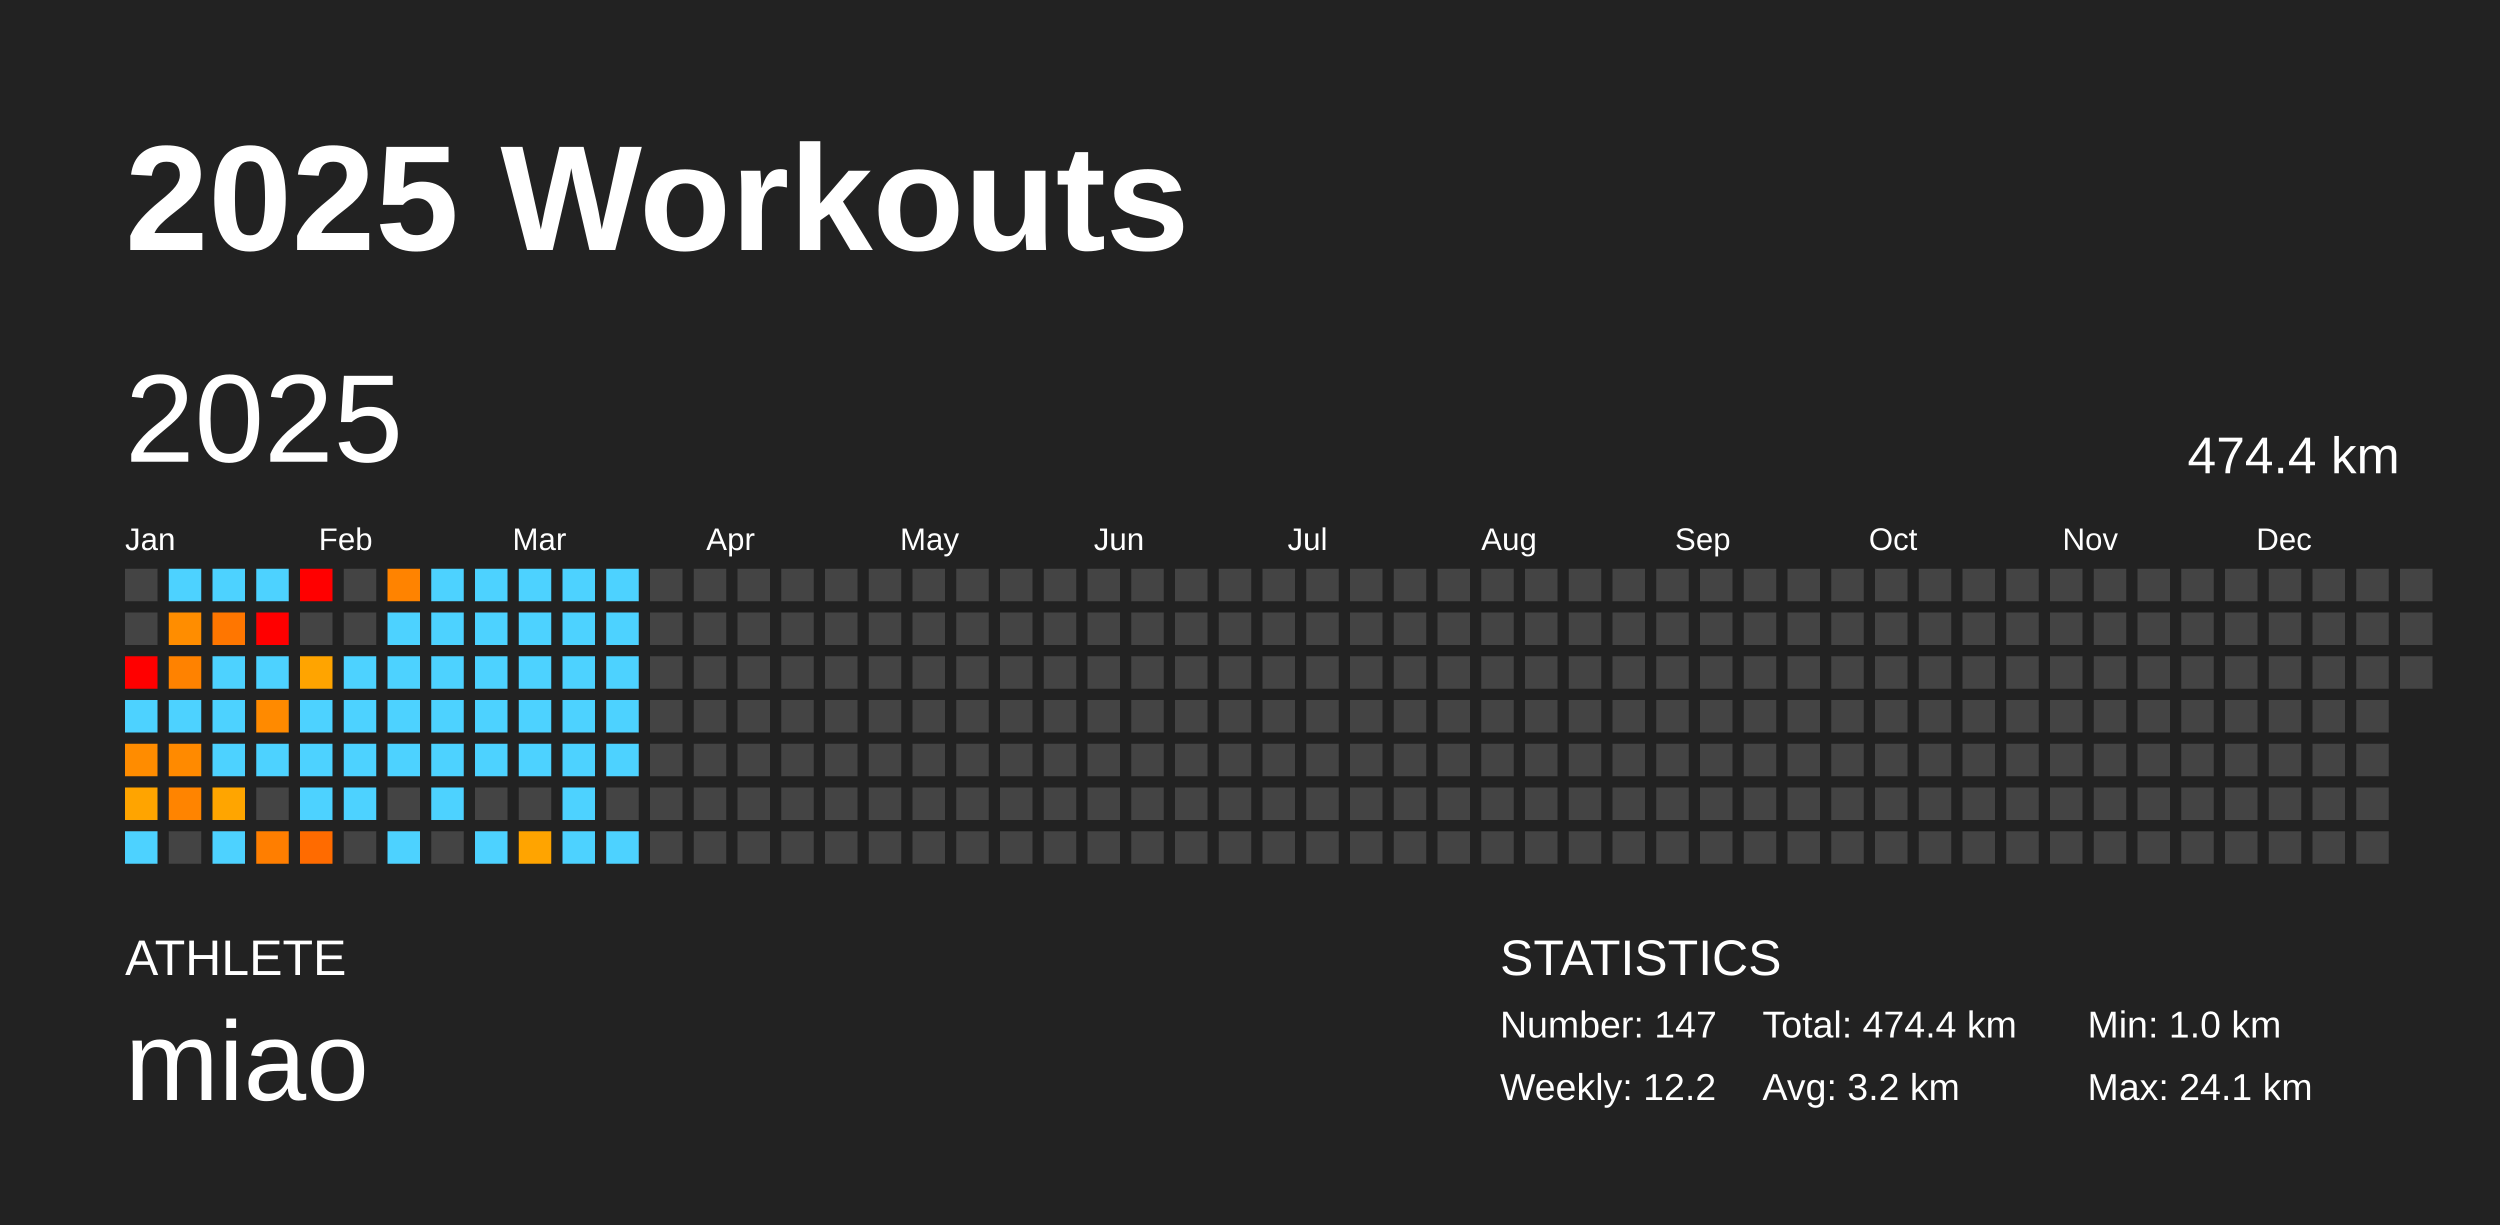
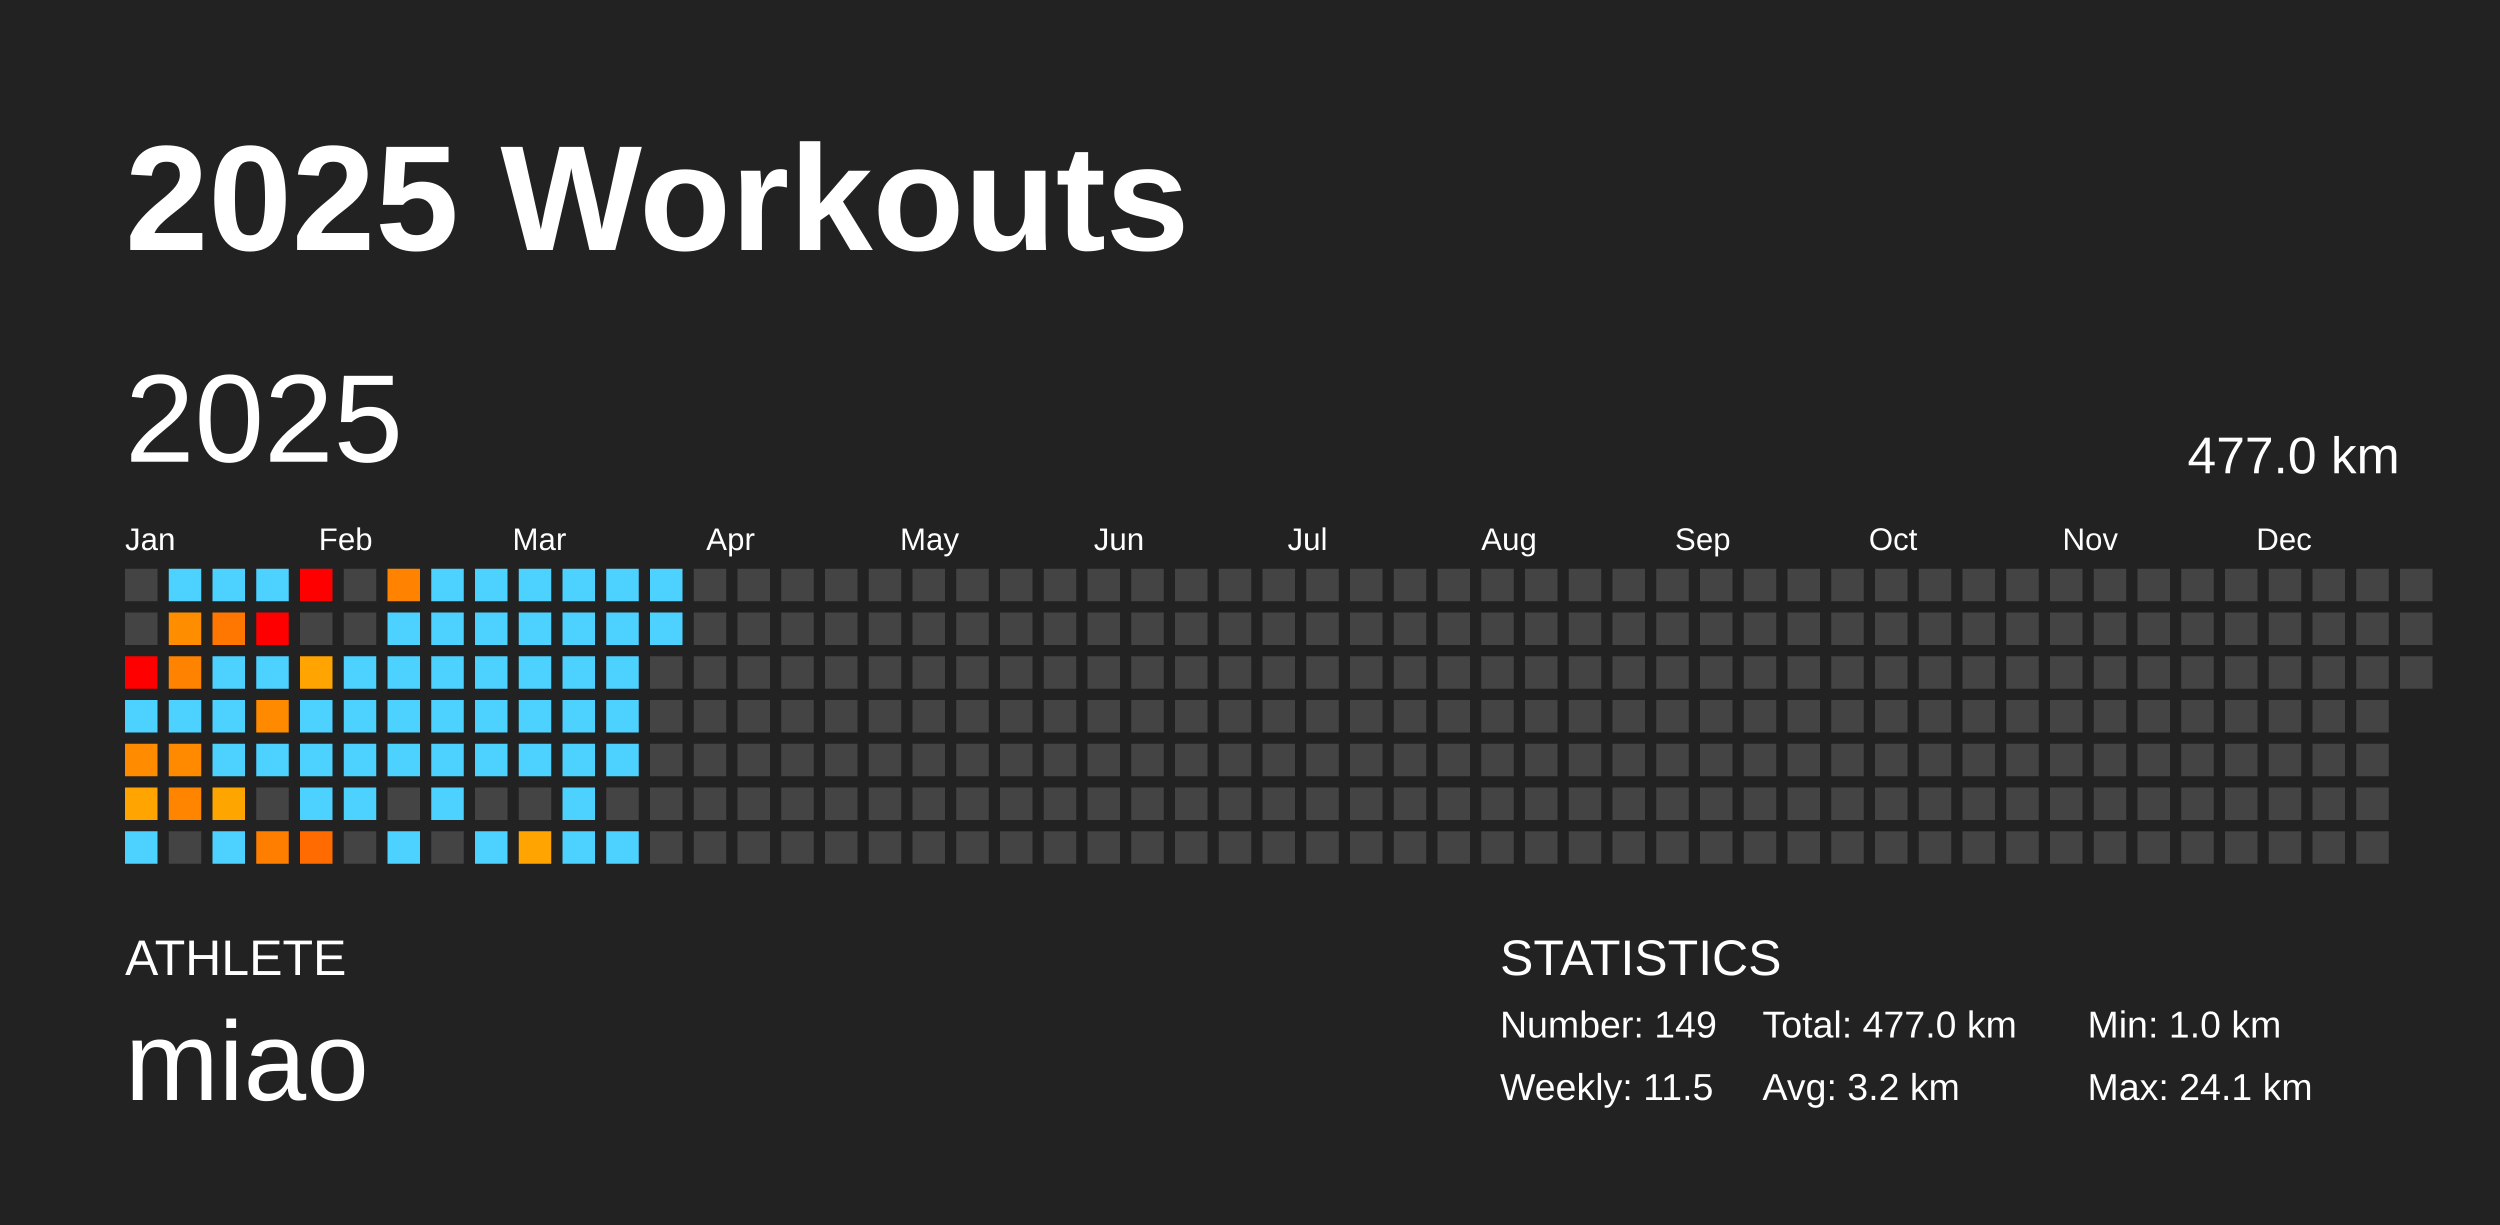
<svg xmlns="http://www.w3.org/2000/svg" baseProfile="full" height="98mm" version="1.1" viewBox="0,0,200,98" width="200mm">
  <defs />
  <rect fill="#222222" height="98" width="200" x="0" y="0" />
  <text fill="#FFFFFF" style="font-size:12px; font-family:Arial; font-weight:bold;" x="10" y="20">2025 Workouts</text>
  <text fill="#FFFFFF" style="font-size:4px; font-family:Arial" x="10" y="78">ATHLETE</text>
  <text fill="#FFFFFF" style="font-size:9px; font-family:Arial" x="10" y="88">miao</text>
  <text fill="#FFFFFF" style="font-size:4px; font-family:Arial" x="120" y="78">STATISTICS</text>
-   <text fill="#FFFFFF" style="font-size:3px; font-family:Arial" x="120" y="83">Number: 147</text>
-   <text fill="#FFFFFF" style="font-size:3px; font-family:Arial" x="120" y="88">Weekly: 12.2</text>
-   <text fill="#FFFFFF" style="font-size:3px; font-family:Arial" x="141" y="83">Total: 474.4 km</text>
+   <text fill="#FFFFFF" style="font-size:3px; font-family:Arial" x="120" y="83">Number: 149</text>
+   <text fill="#FFFFFF" style="font-size:3px; font-family:Arial" x="120" y="88">Weekly: 11.5</text>
+   <text fill="#FFFFFF" style="font-size:3px; font-family:Arial" x="141" y="83">Total: 477.0 km</text>
  <text fill="#FFFFFF" style="font-size:3px; font-family:Arial" x="141" y="88">Avg: 3.2 km</text>
  <text fill="#FFFFFF" style="font-size:3px; font-family:Arial" x="167" y="83">Min: 1.0 km</text>
  <text fill="#FFFFFF" style="font-size:3px; font-family:Arial" x="167" y="88">Max: 24.1 km</text>
  <text dominant-baseline="hanging" fill="#FFFFFF" style="font-size:10.0px; font-family:Arial;" x="10" y="30">2025</text>
-   <text dominant-baseline="hanging" fill="#FFFFFF" style="font-size:4.125px; font-family:Arial;" x="175" y="35">474.4 km</text>
+   <text dominant-baseline="hanging" fill="#FFFFFF" style="font-size:4.125px; font-family:Arial;" x="175" y="35">477.0 km</text>
  <text fill="#FFFFFF" style="font-size:2.5px; font-family:Arial" x="10.0" y="44">Jan</text>
  <text fill="#FFFFFF" style="font-size:2.5px; font-family:Arial" x="25.5" y="44">Feb</text>
  <text fill="#FFFFFF" style="font-size:2.5px; font-family:Arial" x="41.0" y="44">Mar</text>
  <text fill="#FFFFFF" style="font-size:2.5px; font-family:Arial" x="56.5" y="44">Apr</text>
  <text fill="#FFFFFF" style="font-size:2.5px; font-family:Arial" x="72.0" y="44">May</text>
  <text fill="#FFFFFF" style="font-size:2.5px; font-family:Arial" x="87.5" y="44">Jun</text>
  <text fill="#FFFFFF" style="font-size:2.5px; font-family:Arial" x="103.0" y="44">Jul</text>
  <text fill="#FFFFFF" style="font-size:2.5px; font-family:Arial" x="118.5" y="44">Aug</text>
  <text fill="#FFFFFF" style="font-size:2.5px; font-family:Arial" x="134.0" y="44">Sep</text>
  <text fill="#FFFFFF" style="font-size:2.5px; font-family:Arial" x="149.5" y="44">Oct</text>
  <text fill="#FFFFFF" style="font-size:2.5px; font-family:Arial" x="165.0" y="44">Nov</text>
  <text fill="#FFFFFF" style="font-size:2.5px; font-family:Arial" x="180.5" y="44">Dec</text>
  <rect fill="#444444" height="2.6" width="2.6" x="10.0" y="45.5" />
  <rect fill="#444444" height="2.6" width="2.6" x="10.0" y="49.0" />
  <rect fill="red" height="2.6" width="2.6" x="10.0" y="52.5" />
  <rect fill="#4dd2ff" height="2.6" width="2.6" x="10.0" y="56.0" />
  <rect fill="#ff8c00" height="2.6" width="2.6" x="10.0" y="59.5" />
  <rect fill="#ffa400" height="2.6" width="2.6" x="10.0" y="63.0" />
  <rect fill="#4dd2ff" height="2.6" width="2.6" x="10.0" y="66.5" />
  <rect fill="#4dd2ff" height="2.6" width="2.6" x="13.5" y="45.5" />
  <rect fill="#ff8d00" height="2.6" width="2.6" x="13.5" y="49.0" />
  <rect fill="#ff8200" height="2.6" width="2.6" x="13.5" y="52.5" />
  <rect fill="#4dd2ff" height="2.6" width="2.6" x="13.5" y="56.0" />
  <rect fill="#ff8a00" height="2.6" width="2.6" x="13.5" y="59.5" />
  <rect fill="#ff8400" height="2.6" width="2.6" x="13.5" y="63.0" />
  <rect fill="#444444" height="2.6" width="2.6" x="13.5" y="66.5" />
  <rect fill="#4dd2ff" height="2.6" width="2.6" x="17.0" y="45.5" />
  <rect fill="#ff7600" height="2.6" width="2.6" x="17.0" y="49.0" />
  <rect fill="#4dd2ff" height="2.6" width="2.6" x="17.0" y="52.5" />
  <rect fill="#4dd2ff" height="2.6" width="2.6" x="17.0" y="56.0" />
  <rect fill="#4dd2ff" height="2.6" width="2.6" x="17.0" y="59.5" />
  <rect fill="#ffa500" height="2.6" width="2.6" x="17.0" y="63.0" />
  <rect fill="#4dd2ff" height="2.6" width="2.6" x="17.0" y="66.5" />
  <rect fill="#4dd2ff" height="2.6" width="2.6" x="20.5" y="45.5" />
  <rect fill="red" height="2.6" width="2.6" x="20.5" y="49.0" />
  <rect fill="#4dd2ff" height="2.6" width="2.6" x="20.5" y="52.5" />
  <rect fill="#ff8a00" height="2.6" width="2.6" x="20.5" y="56.0" />
  <rect fill="#4dd2ff" height="2.6" width="2.6" x="20.5" y="59.5" />
  <rect fill="#444444" height="2.6" width="2.6" x="20.5" y="63.0" />
  <rect fill="#ff7e00" height="2.6" width="2.6" x="20.5" y="66.5" />
  <rect fill="red" height="2.6" width="2.6" x="24.0" y="45.5" />
  <rect fill="#444444" height="2.6" width="2.6" x="24.0" y="49.0" />
  <rect fill="#ffa400" height="2.6" width="2.6" x="24.0" y="52.5" />
  <rect fill="#4dd2ff" height="2.6" width="2.6" x="24.0" y="56.0" />
  <rect fill="#4dd2ff" height="2.6" width="2.6" x="24.0" y="59.5" />
  <rect fill="#4dd2ff" height="2.6" width="2.6" x="24.0" y="63.0" />
  <rect fill="#ff6b00" height="2.6" width="2.6" x="24.0" y="66.5" />
  <rect fill="#444444" height="2.6" width="2.6" x="27.5" y="45.5" />
  <rect fill="#444444" height="2.6" width="2.6" x="27.5" y="49.0" />
  <rect fill="#4dd2ff" height="2.6" width="2.6" x="27.5" y="52.5" />
  <rect fill="#4dd2ff" height="2.6" width="2.6" x="27.5" y="56.0" />
  <rect fill="#4dd2ff" height="2.6" width="2.6" x="27.5" y="59.5" />
  <rect fill="#4dd2ff" height="2.6" width="2.6" x="27.5" y="63.0" />
  <rect fill="#444444" height="2.6" width="2.6" x="27.5" y="66.5" />
  <rect fill="#ff8300" height="2.6" width="2.6" x="31.0" y="45.5" />
  <rect fill="#4dd2ff" height="2.6" width="2.6" x="31.0" y="49.0" />
  <rect fill="#4dd2ff" height="2.6" width="2.6" x="31.0" y="52.5" />
  <rect fill="#4dd2ff" height="2.6" width="2.6" x="31.0" y="56.0" />
  <rect fill="#4dd2ff" height="2.6" width="2.6" x="31.0" y="59.5" />
  <rect fill="#444444" height="2.6" width="2.6" x="31.0" y="63.0" />
  <rect fill="#4dd2ff" height="2.6" width="2.6" x="31.0" y="66.5" />
  <rect fill="#4dd2ff" height="2.6" width="2.6" x="34.5" y="45.5" />
  <rect fill="#4dd2ff" height="2.6" width="2.6" x="34.5" y="49.0" />
  <rect fill="#4dd2ff" height="2.6" width="2.6" x="34.5" y="52.5" />
  <rect fill="#4dd2ff" height="2.6" width="2.6" x="34.5" y="56.0" />
  <rect fill="#4dd2ff" height="2.6" width="2.6" x="34.5" y="59.5" />
  <rect fill="#4dd2ff" height="2.6" width="2.6" x="34.5" y="63.0" />
  <rect fill="#444444" height="2.6" width="2.6" x="34.5" y="66.5" />
  <rect fill="#4dd2ff" height="2.6" width="2.6" x="38.0" y="45.5" />
  <rect fill="#4dd2ff" height="2.6" width="2.6" x="38.0" y="49.0" />
  <rect fill="#4dd2ff" height="2.6" width="2.6" x="38.0" y="52.5" />
  <rect fill="#4dd2ff" height="2.6" width="2.6" x="38.0" y="56.0" />
  <rect fill="#4dd2ff" height="2.6" width="2.6" x="38.0" y="59.5" />
  <rect fill="#444444" height="2.6" width="2.6" x="38.0" y="63.0" />
  <rect fill="#4dd2ff" height="2.6" width="2.6" x="38.0" y="66.5" />
  <rect fill="#4dd2ff" height="2.6" width="2.6" x="41.5" y="45.5" />
  <rect fill="#4dd2ff" height="2.6" width="2.6" x="41.5" y="49.0" />
  <rect fill="#4dd2ff" height="2.6" width="2.6" x="41.5" y="52.5" />
  <rect fill="#4dd2ff" height="2.6" width="2.6" x="41.5" y="56.0" />
  <rect fill="#4dd2ff" height="2.6" width="2.6" x="41.5" y="59.5" />
  <rect fill="#444444" height="2.6" width="2.6" x="41.5" y="63.0" />
  <rect fill="#ffa400" height="2.6" width="2.6" x="41.5" y="66.5" />
  <rect fill="#4dd2ff" height="2.6" width="2.6" x="45.0" y="45.5" />
  <rect fill="#4dd2ff" height="2.6" width="2.6" x="45.0" y="49.0" />
  <rect fill="#4dd2ff" height="2.6" width="2.6" x="45.0" y="52.5" />
  <rect fill="#4dd2ff" height="2.6" width="2.6" x="45.0" y="56.0" />
  <rect fill="#4dd2ff" height="2.6" width="2.6" x="45.0" y="59.5" />
  <rect fill="#4dd2ff" height="2.6" width="2.6" x="45.0" y="63.0" />
  <rect fill="#4dd2ff" height="2.6" width="2.6" x="45.0" y="66.5" />
  <rect fill="#4dd2ff" height="2.6" width="2.6" x="48.5" y="45.5" />
  <rect fill="#4dd2ff" height="2.6" width="2.6" x="48.5" y="49.0" />
  <rect fill="#4dd2ff" height="2.6" width="2.6" x="48.5" y="52.5" />
  <rect fill="#4dd2ff" height="2.6" width="2.6" x="48.5" y="56.0" />
  <rect fill="#4dd2ff" height="2.6" width="2.6" x="48.5" y="59.5" />
  <rect fill="#444444" height="2.6" width="2.6" x="48.5" y="63.0" />
  <rect fill="#4dd2ff" height="2.6" width="2.6" x="48.5" y="66.5" />
-   <rect fill="#444444" height="2.6" width="2.6" x="52.0" y="45.5" />
-   <rect fill="#444444" height="2.6" width="2.6" x="52.0" y="49.0" />
+   <rect fill="#4dd2ff" height="2.6" width="2.6" x="52.0" y="45.5" />
+   <rect fill="#4dd2ff" height="2.6" width="2.6" x="52.0" y="49.0" />
  <rect fill="#444444" height="2.6" width="2.6" x="52.0" y="52.5" />
  <rect fill="#444444" height="2.6" width="2.6" x="52.0" y="56.0" />
  <rect fill="#444444" height="2.6" width="2.6" x="52.0" y="59.5" />
  <rect fill="#444444" height="2.6" width="2.6" x="52.0" y="63.0" />
  <rect fill="#444444" height="2.6" width="2.6" x="52.0" y="66.5" />
  <rect fill="#444444" height="2.6" width="2.6" x="55.5" y="45.5" />
  <rect fill="#444444" height="2.6" width="2.6" x="55.5" y="49.0" />
  <rect fill="#444444" height="2.6" width="2.6" x="55.5" y="52.5" />
  <rect fill="#444444" height="2.6" width="2.6" x="55.5" y="56.0" />
  <rect fill="#444444" height="2.6" width="2.6" x="55.5" y="59.5" />
  <rect fill="#444444" height="2.6" width="2.6" x="55.5" y="63.0" />
  <rect fill="#444444" height="2.6" width="2.6" x="55.5" y="66.5" />
  <rect fill="#444444" height="2.6" width="2.6" x="59.0" y="45.5" />
  <rect fill="#444444" height="2.6" width="2.6" x="59.0" y="49.0" />
  <rect fill="#444444" height="2.6" width="2.6" x="59.0" y="52.5" />
  <rect fill="#444444" height="2.6" width="2.6" x="59.0" y="56.0" />
  <rect fill="#444444" height="2.6" width="2.6" x="59.0" y="59.5" />
  <rect fill="#444444" height="2.6" width="2.6" x="59.0" y="63.0" />
  <rect fill="#444444" height="2.6" width="2.6" x="59.0" y="66.5" />
  <rect fill="#444444" height="2.6" width="2.6" x="62.5" y="45.5" />
  <rect fill="#444444" height="2.6" width="2.6" x="62.5" y="49.0" />
  <rect fill="#444444" height="2.6" width="2.6" x="62.5" y="52.5" />
  <rect fill="#444444" height="2.6" width="2.6" x="62.5" y="56.0" />
  <rect fill="#444444" height="2.6" width="2.6" x="62.5" y="59.5" />
  <rect fill="#444444" height="2.6" width="2.6" x="62.5" y="63.0" />
  <rect fill="#444444" height="2.6" width="2.6" x="62.5" y="66.5" />
  <rect fill="#444444" height="2.6" width="2.6" x="66.0" y="45.5" />
  <rect fill="#444444" height="2.6" width="2.6" x="66.0" y="49.0" />
  <rect fill="#444444" height="2.6" width="2.6" x="66.0" y="52.5" />
  <rect fill="#444444" height="2.6" width="2.6" x="66.0" y="56.0" />
  <rect fill="#444444" height="2.6" width="2.6" x="66.0" y="59.5" />
  <rect fill="#444444" height="2.6" width="2.6" x="66.0" y="63.0" />
  <rect fill="#444444" height="2.6" width="2.6" x="66.0" y="66.5" />
  <rect fill="#444444" height="2.6" width="2.6" x="69.5" y="45.5" />
  <rect fill="#444444" height="2.6" width="2.6" x="69.5" y="49.0" />
  <rect fill="#444444" height="2.6" width="2.6" x="69.5" y="52.5" />
  <rect fill="#444444" height="2.6" width="2.6" x="69.5" y="56.0" />
  <rect fill="#444444" height="2.6" width="2.6" x="69.5" y="59.5" />
  <rect fill="#444444" height="2.6" width="2.6" x="69.5" y="63.0" />
  <rect fill="#444444" height="2.6" width="2.6" x="69.5" y="66.5" />
  <rect fill="#444444" height="2.6" width="2.6" x="73.0" y="45.5" />
  <rect fill="#444444" height="2.6" width="2.6" x="73.0" y="49.0" />
  <rect fill="#444444" height="2.6" width="2.6" x="73.0" y="52.5" />
  <rect fill="#444444" height="2.6" width="2.6" x="73.0" y="56.0" />
  <rect fill="#444444" height="2.6" width="2.6" x="73.0" y="59.5" />
  <rect fill="#444444" height="2.6" width="2.6" x="73.0" y="63.0" />
  <rect fill="#444444" height="2.6" width="2.6" x="73.0" y="66.5" />
  <rect fill="#444444" height="2.6" width="2.6" x="76.5" y="45.5" />
  <rect fill="#444444" height="2.6" width="2.6" x="76.5" y="49.0" />
  <rect fill="#444444" height="2.6" width="2.6" x="76.5" y="52.5" />
  <rect fill="#444444" height="2.6" width="2.6" x="76.5" y="56.0" />
  <rect fill="#444444" height="2.6" width="2.6" x="76.5" y="59.5" />
  <rect fill="#444444" height="2.6" width="2.6" x="76.5" y="63.0" />
  <rect fill="#444444" height="2.6" width="2.6" x="76.5" y="66.5" />
  <rect fill="#444444" height="2.6" width="2.6" x="80.0" y="45.5" />
  <rect fill="#444444" height="2.6" width="2.6" x="80.0" y="49.0" />
  <rect fill="#444444" height="2.6" width="2.6" x="80.0" y="52.5" />
  <rect fill="#444444" height="2.6" width="2.6" x="80.0" y="56.0" />
  <rect fill="#444444" height="2.6" width="2.6" x="80.0" y="59.5" />
  <rect fill="#444444" height="2.6" width="2.6" x="80.0" y="63.0" />
  <rect fill="#444444" height="2.6" width="2.6" x="80.0" y="66.5" />
  <rect fill="#444444" height="2.6" width="2.6" x="83.5" y="45.5" />
  <rect fill="#444444" height="2.6" width="2.6" x="83.5" y="49.0" />
  <rect fill="#444444" height="2.6" width="2.6" x="83.5" y="52.5" />
  <rect fill="#444444" height="2.6" width="2.6" x="83.5" y="56.0" />
  <rect fill="#444444" height="2.6" width="2.6" x="83.5" y="59.5" />
  <rect fill="#444444" height="2.6" width="2.6" x="83.5" y="63.0" />
  <rect fill="#444444" height="2.6" width="2.6" x="83.5" y="66.5" />
  <rect fill="#444444" height="2.6" width="2.6" x="87.0" y="45.5" />
  <rect fill="#444444" height="2.6" width="2.6" x="87.0" y="49.0" />
  <rect fill="#444444" height="2.6" width="2.6" x="87.0" y="52.5" />
  <rect fill="#444444" height="2.6" width="2.6" x="87.0" y="56.0" />
  <rect fill="#444444" height="2.6" width="2.6" x="87.0" y="59.5" />
  <rect fill="#444444" height="2.6" width="2.6" x="87.0" y="63.0" />
  <rect fill="#444444" height="2.6" width="2.6" x="87.0" y="66.5" />
  <rect fill="#444444" height="2.6" width="2.6" x="90.5" y="45.5" />
  <rect fill="#444444" height="2.6" width="2.6" x="90.5" y="49.0" />
  <rect fill="#444444" height="2.6" width="2.6" x="90.5" y="52.5" />
  <rect fill="#444444" height="2.6" width="2.6" x="90.5" y="56.0" />
  <rect fill="#444444" height="2.6" width="2.6" x="90.5" y="59.5" />
  <rect fill="#444444" height="2.6" width="2.6" x="90.5" y="63.0" />
  <rect fill="#444444" height="2.6" width="2.6" x="90.5" y="66.5" />
  <rect fill="#444444" height="2.6" width="2.6" x="94.0" y="45.5" />
  <rect fill="#444444" height="2.6" width="2.6" x="94.0" y="49.0" />
  <rect fill="#444444" height="2.6" width="2.6" x="94.0" y="52.5" />
  <rect fill="#444444" height="2.6" width="2.6" x="94.0" y="56.0" />
  <rect fill="#444444" height="2.6" width="2.6" x="94.0" y="59.5" />
  <rect fill="#444444" height="2.6" width="2.6" x="94.0" y="63.0" />
  <rect fill="#444444" height="2.6" width="2.6" x="94.0" y="66.5" />
  <rect fill="#444444" height="2.6" width="2.6" x="97.5" y="45.5" />
  <rect fill="#444444" height="2.6" width="2.6" x="97.5" y="49.0" />
  <rect fill="#444444" height="2.6" width="2.6" x="97.5" y="52.5" />
  <rect fill="#444444" height="2.6" width="2.6" x="97.5" y="56.0" />
  <rect fill="#444444" height="2.6" width="2.6" x="97.5" y="59.5" />
  <rect fill="#444444" height="2.6" width="2.6" x="97.5" y="63.0" />
  <rect fill="#444444" height="2.6" width="2.6" x="97.5" y="66.5" />
  <rect fill="#444444" height="2.6" width="2.6" x="101.0" y="45.5" />
  <rect fill="#444444" height="2.6" width="2.6" x="101.0" y="49.0" />
  <rect fill="#444444" height="2.6" width="2.6" x="101.0" y="52.5" />
  <rect fill="#444444" height="2.6" width="2.6" x="101.0" y="56.0" />
  <rect fill="#444444" height="2.6" width="2.6" x="101.0" y="59.5" />
  <rect fill="#444444" height="2.6" width="2.6" x="101.0" y="63.0" />
  <rect fill="#444444" height="2.6" width="2.6" x="101.0" y="66.5" />
  <rect fill="#444444" height="2.6" width="2.6" x="104.5" y="45.5" />
  <rect fill="#444444" height="2.6" width="2.6" x="104.5" y="49.0" />
  <rect fill="#444444" height="2.6" width="2.6" x="104.5" y="52.5" />
  <rect fill="#444444" height="2.6" width="2.6" x="104.5" y="56.0" />
  <rect fill="#444444" height="2.6" width="2.6" x="104.5" y="59.5" />
  <rect fill="#444444" height="2.6" width="2.6" x="104.5" y="63.0" />
  <rect fill="#444444" height="2.6" width="2.6" x="104.5" y="66.5" />
  <rect fill="#444444" height="2.6" width="2.6" x="108.0" y="45.5" />
  <rect fill="#444444" height="2.6" width="2.6" x="108.0" y="49.0" />
  <rect fill="#444444" height="2.6" width="2.6" x="108.0" y="52.5" />
  <rect fill="#444444" height="2.6" width="2.6" x="108.0" y="56.0" />
  <rect fill="#444444" height="2.6" width="2.6" x="108.0" y="59.5" />
  <rect fill="#444444" height="2.6" width="2.6" x="108.0" y="63.0" />
  <rect fill="#444444" height="2.6" width="2.6" x="108.0" y="66.5" />
  <rect fill="#444444" height="2.6" width="2.6" x="111.5" y="45.5" />
  <rect fill="#444444" height="2.6" width="2.6" x="111.5" y="49.0" />
  <rect fill="#444444" height="2.6" width="2.6" x="111.5" y="52.5" />
  <rect fill="#444444" height="2.6" width="2.6" x="111.5" y="56.0" />
  <rect fill="#444444" height="2.6" width="2.6" x="111.5" y="59.5" />
  <rect fill="#444444" height="2.6" width="2.6" x="111.5" y="63.0" />
  <rect fill="#444444" height="2.6" width="2.6" x="111.5" y="66.5" />
  <rect fill="#444444" height="2.6" width="2.6" x="115.0" y="45.5" />
  <rect fill="#444444" height="2.6" width="2.6" x="115.0" y="49.0" />
  <rect fill="#444444" height="2.6" width="2.6" x="115.0" y="52.5" />
  <rect fill="#444444" height="2.6" width="2.6" x="115.0" y="56.0" />
  <rect fill="#444444" height="2.6" width="2.6" x="115.0" y="59.5" />
  <rect fill="#444444" height="2.6" width="2.6" x="115.0" y="63.0" />
  <rect fill="#444444" height="2.6" width="2.6" x="115.0" y="66.5" />
  <rect fill="#444444" height="2.6" width="2.6" x="118.5" y="45.5" />
  <rect fill="#444444" height="2.6" width="2.6" x="118.5" y="49.0" />
  <rect fill="#444444" height="2.6" width="2.6" x="118.5" y="52.5" />
  <rect fill="#444444" height="2.6" width="2.6" x="118.5" y="56.0" />
  <rect fill="#444444" height="2.6" width="2.6" x="118.5" y="59.5" />
  <rect fill="#444444" height="2.6" width="2.6" x="118.5" y="63.0" />
  <rect fill="#444444" height="2.6" width="2.6" x="118.5" y="66.5" />
  <rect fill="#444444" height="2.6" width="2.6" x="122.0" y="45.5" />
  <rect fill="#444444" height="2.6" width="2.6" x="122.0" y="49.0" />
  <rect fill="#444444" height="2.6" width="2.6" x="122.0" y="52.5" />
  <rect fill="#444444" height="2.6" width="2.6" x="122.0" y="56.0" />
  <rect fill="#444444" height="2.6" width="2.6" x="122.0" y="59.5" />
  <rect fill="#444444" height="2.6" width="2.6" x="122.0" y="63.0" />
  <rect fill="#444444" height="2.6" width="2.6" x="122.0" y="66.5" />
  <rect fill="#444444" height="2.6" width="2.6" x="125.5" y="45.5" />
  <rect fill="#444444" height="2.6" width="2.6" x="125.5" y="49.0" />
  <rect fill="#444444" height="2.6" width="2.6" x="125.5" y="52.5" />
  <rect fill="#444444" height="2.6" width="2.6" x="125.5" y="56.0" />
  <rect fill="#444444" height="2.6" width="2.6" x="125.5" y="59.5" />
  <rect fill="#444444" height="2.6" width="2.6" x="125.5" y="63.0" />
  <rect fill="#444444" height="2.6" width="2.6" x="125.5" y="66.5" />
  <rect fill="#444444" height="2.6" width="2.6" x="129.0" y="45.5" />
  <rect fill="#444444" height="2.6" width="2.6" x="129.0" y="49.0" />
  <rect fill="#444444" height="2.6" width="2.6" x="129.0" y="52.5" />
  <rect fill="#444444" height="2.6" width="2.6" x="129.0" y="56.0" />
  <rect fill="#444444" height="2.6" width="2.6" x="129.0" y="59.5" />
  <rect fill="#444444" height="2.6" width="2.6" x="129.0" y="63.0" />
  <rect fill="#444444" height="2.6" width="2.6" x="129.0" y="66.5" />
  <rect fill="#444444" height="2.6" width="2.6" x="132.5" y="45.5" />
  <rect fill="#444444" height="2.6" width="2.6" x="132.5" y="49.0" />
  <rect fill="#444444" height="2.6" width="2.6" x="132.5" y="52.5" />
  <rect fill="#444444" height="2.6" width="2.6" x="132.5" y="56.0" />
  <rect fill="#444444" height="2.6" width="2.6" x="132.5" y="59.5" />
  <rect fill="#444444" height="2.6" width="2.6" x="132.5" y="63.0" />
  <rect fill="#444444" height="2.6" width="2.6" x="132.5" y="66.5" />
  <rect fill="#444444" height="2.6" width="2.6" x="136.0" y="45.5" />
  <rect fill="#444444" height="2.6" width="2.6" x="136.0" y="49.0" />
  <rect fill="#444444" height="2.6" width="2.6" x="136.0" y="52.5" />
  <rect fill="#444444" height="2.6" width="2.6" x="136.0" y="56.0" />
  <rect fill="#444444" height="2.6" width="2.6" x="136.0" y="59.5" />
  <rect fill="#444444" height="2.6" width="2.6" x="136.0" y="63.0" />
  <rect fill="#444444" height="2.6" width="2.6" x="136.0" y="66.5" />
  <rect fill="#444444" height="2.6" width="2.6" x="139.5" y="45.5" />
  <rect fill="#444444" height="2.6" width="2.6" x="139.5" y="49.0" />
  <rect fill="#444444" height="2.6" width="2.6" x="139.5" y="52.5" />
  <rect fill="#444444" height="2.6" width="2.6" x="139.5" y="56.0" />
  <rect fill="#444444" height="2.6" width="2.6" x="139.5" y="59.5" />
  <rect fill="#444444" height="2.6" width="2.6" x="139.5" y="63.0" />
  <rect fill="#444444" height="2.6" width="2.6" x="139.5" y="66.5" />
  <rect fill="#444444" height="2.6" width="2.6" x="143.0" y="45.5" />
  <rect fill="#444444" height="2.6" width="2.6" x="143.0" y="49.0" />
  <rect fill="#444444" height="2.6" width="2.6" x="143.0" y="52.5" />
  <rect fill="#444444" height="2.6" width="2.6" x="143.0" y="56.0" />
  <rect fill="#444444" height="2.6" width="2.6" x="143.0" y="59.5" />
  <rect fill="#444444" height="2.6" width="2.6" x="143.0" y="63.0" />
  <rect fill="#444444" height="2.6" width="2.6" x="143.0" y="66.5" />
  <rect fill="#444444" height="2.6" width="2.6" x="146.5" y="45.5" />
  <rect fill="#444444" height="2.6" width="2.6" x="146.5" y="49.0" />
  <rect fill="#444444" height="2.6" width="2.6" x="146.5" y="52.5" />
  <rect fill="#444444" height="2.6" width="2.6" x="146.5" y="56.0" />
  <rect fill="#444444" height="2.6" width="2.6" x="146.5" y="59.5" />
  <rect fill="#444444" height="2.6" width="2.6" x="146.5" y="63.0" />
  <rect fill="#444444" height="2.6" width="2.6" x="146.5" y="66.5" />
  <rect fill="#444444" height="2.6" width="2.6" x="150.0" y="45.5" />
  <rect fill="#444444" height="2.6" width="2.6" x="150.0" y="49.0" />
  <rect fill="#444444" height="2.6" width="2.6" x="150.0" y="52.5" />
  <rect fill="#444444" height="2.6" width="2.6" x="150.0" y="56.0" />
  <rect fill="#444444" height="2.6" width="2.6" x="150.0" y="59.5" />
  <rect fill="#444444" height="2.6" width="2.6" x="150.0" y="63.0" />
  <rect fill="#444444" height="2.6" width="2.6" x="150.0" y="66.5" />
  <rect fill="#444444" height="2.6" width="2.6" x="153.5" y="45.5" />
  <rect fill="#444444" height="2.6" width="2.6" x="153.5" y="49.0" />
  <rect fill="#444444" height="2.6" width="2.6" x="153.5" y="52.5" />
  <rect fill="#444444" height="2.6" width="2.6" x="153.5" y="56.0" />
  <rect fill="#444444" height="2.6" width="2.6" x="153.5" y="59.5" />
  <rect fill="#444444" height="2.6" width="2.6" x="153.5" y="63.0" />
  <rect fill="#444444" height="2.6" width="2.6" x="153.5" y="66.5" />
  <rect fill="#444444" height="2.6" width="2.6" x="157.0" y="45.5" />
  <rect fill="#444444" height="2.6" width="2.6" x="157.0" y="49.0" />
  <rect fill="#444444" height="2.6" width="2.6" x="157.0" y="52.5" />
  <rect fill="#444444" height="2.6" width="2.6" x="157.0" y="56.0" />
  <rect fill="#444444" height="2.6" width="2.6" x="157.0" y="59.5" />
  <rect fill="#444444" height="2.6" width="2.6" x="157.0" y="63.0" />
  <rect fill="#444444" height="2.6" width="2.6" x="157.0" y="66.5" />
  <rect fill="#444444" height="2.6" width="2.6" x="160.5" y="45.5" />
  <rect fill="#444444" height="2.6" width="2.6" x="160.5" y="49.0" />
  <rect fill="#444444" height="2.6" width="2.6" x="160.5" y="52.5" />
  <rect fill="#444444" height="2.6" width="2.6" x="160.5" y="56.0" />
  <rect fill="#444444" height="2.6" width="2.6" x="160.5" y="59.5" />
  <rect fill="#444444" height="2.6" width="2.6" x="160.5" y="63.0" />
  <rect fill="#444444" height="2.6" width="2.6" x="160.5" y="66.5" />
  <rect fill="#444444" height="2.6" width="2.6" x="164.0" y="45.5" />
  <rect fill="#444444" height="2.6" width="2.6" x="164.0" y="49.0" />
  <rect fill="#444444" height="2.6" width="2.6" x="164.0" y="52.5" />
  <rect fill="#444444" height="2.6" width="2.6" x="164.0" y="56.0" />
  <rect fill="#444444" height="2.6" width="2.6" x="164.0" y="59.5" />
  <rect fill="#444444" height="2.6" width="2.6" x="164.0" y="63.0" />
  <rect fill="#444444" height="2.6" width="2.6" x="164.0" y="66.5" />
  <rect fill="#444444" height="2.6" width="2.6" x="167.5" y="45.5" />
  <rect fill="#444444" height="2.6" width="2.6" x="167.5" y="49.0" />
  <rect fill="#444444" height="2.6" width="2.6" x="167.5" y="52.5" />
  <rect fill="#444444" height="2.6" width="2.6" x="167.5" y="56.0" />
  <rect fill="#444444" height="2.6" width="2.6" x="167.5" y="59.5" />
  <rect fill="#444444" height="2.6" width="2.6" x="167.5" y="63.0" />
  <rect fill="#444444" height="2.6" width="2.6" x="167.5" y="66.5" />
  <rect fill="#444444" height="2.6" width="2.6" x="171.0" y="45.5" />
  <rect fill="#444444" height="2.6" width="2.6" x="171.0" y="49.0" />
  <rect fill="#444444" height="2.6" width="2.6" x="171.0" y="52.5" />
  <rect fill="#444444" height="2.6" width="2.6" x="171.0" y="56.0" />
  <rect fill="#444444" height="2.6" width="2.6" x="171.0" y="59.5" />
  <rect fill="#444444" height="2.6" width="2.6" x="171.0" y="63.0" />
  <rect fill="#444444" height="2.6" width="2.6" x="171.0" y="66.5" />
  <rect fill="#444444" height="2.6" width="2.6" x="174.5" y="45.5" />
  <rect fill="#444444" height="2.6" width="2.6" x="174.5" y="49.0" />
  <rect fill="#444444" height="2.6" width="2.6" x="174.5" y="52.5" />
  <rect fill="#444444" height="2.6" width="2.6" x="174.5" y="56.0" />
  <rect fill="#444444" height="2.6" width="2.6" x="174.5" y="59.5" />
  <rect fill="#444444" height="2.6" width="2.6" x="174.5" y="63.0" />
  <rect fill="#444444" height="2.6" width="2.6" x="174.5" y="66.5" />
  <rect fill="#444444" height="2.6" width="2.6" x="178.0" y="45.5" />
  <rect fill="#444444" height="2.6" width="2.6" x="178.0" y="49.0" />
  <rect fill="#444444" height="2.6" width="2.6" x="178.0" y="52.5" />
  <rect fill="#444444" height="2.6" width="2.6" x="178.0" y="56.0" />
  <rect fill="#444444" height="2.6" width="2.6" x="178.0" y="59.5" />
  <rect fill="#444444" height="2.6" width="2.6" x="178.0" y="63.0" />
  <rect fill="#444444" height="2.6" width="2.6" x="178.0" y="66.5" />
  <rect fill="#444444" height="2.6" width="2.6" x="181.5" y="45.5" />
  <rect fill="#444444" height="2.6" width="2.6" x="181.5" y="49.0" />
  <rect fill="#444444" height="2.6" width="2.6" x="181.5" y="52.5" />
  <rect fill="#444444" height="2.6" width="2.6" x="181.5" y="56.0" />
  <rect fill="#444444" height="2.6" width="2.6" x="181.5" y="59.5" />
  <rect fill="#444444" height="2.6" width="2.6" x="181.5" y="63.0" />
  <rect fill="#444444" height="2.6" width="2.6" x="181.5" y="66.5" />
  <rect fill="#444444" height="2.6" width="2.6" x="185.0" y="45.5" />
  <rect fill="#444444" height="2.6" width="2.6" x="185.0" y="49.0" />
  <rect fill="#444444" height="2.6" width="2.6" x="185.0" y="52.5" />
  <rect fill="#444444" height="2.6" width="2.6" x="185.0" y="56.0" />
  <rect fill="#444444" height="2.6" width="2.6" x="185.0" y="59.5" />
  <rect fill="#444444" height="2.6" width="2.6" x="185.0" y="63.0" />
  <rect fill="#444444" height="2.6" width="2.6" x="185.0" y="66.5" />
  <rect fill="#444444" height="2.6" width="2.6" x="188.5" y="45.5" />
  <rect fill="#444444" height="2.6" width="2.6" x="188.5" y="49.0" />
  <rect fill="#444444" height="2.6" width="2.6" x="188.5" y="52.5" />
  <rect fill="#444444" height="2.6" width="2.6" x="188.5" y="56.0" />
  <rect fill="#444444" height="2.6" width="2.6" x="188.5" y="59.5" />
  <rect fill="#444444" height="2.6" width="2.6" x="188.5" y="63.0" />
  <rect fill="#444444" height="2.6" width="2.6" x="188.5" y="66.5" />
  <rect fill="#444444" height="2.6" width="2.6" x="192.0" y="45.5" />
  <rect fill="#444444" height="2.6" width="2.6" x="192.0" y="49.0" />
  <rect fill="#444444" height="2.6" width="2.6" x="192.0" y="52.5" />
</svg>
